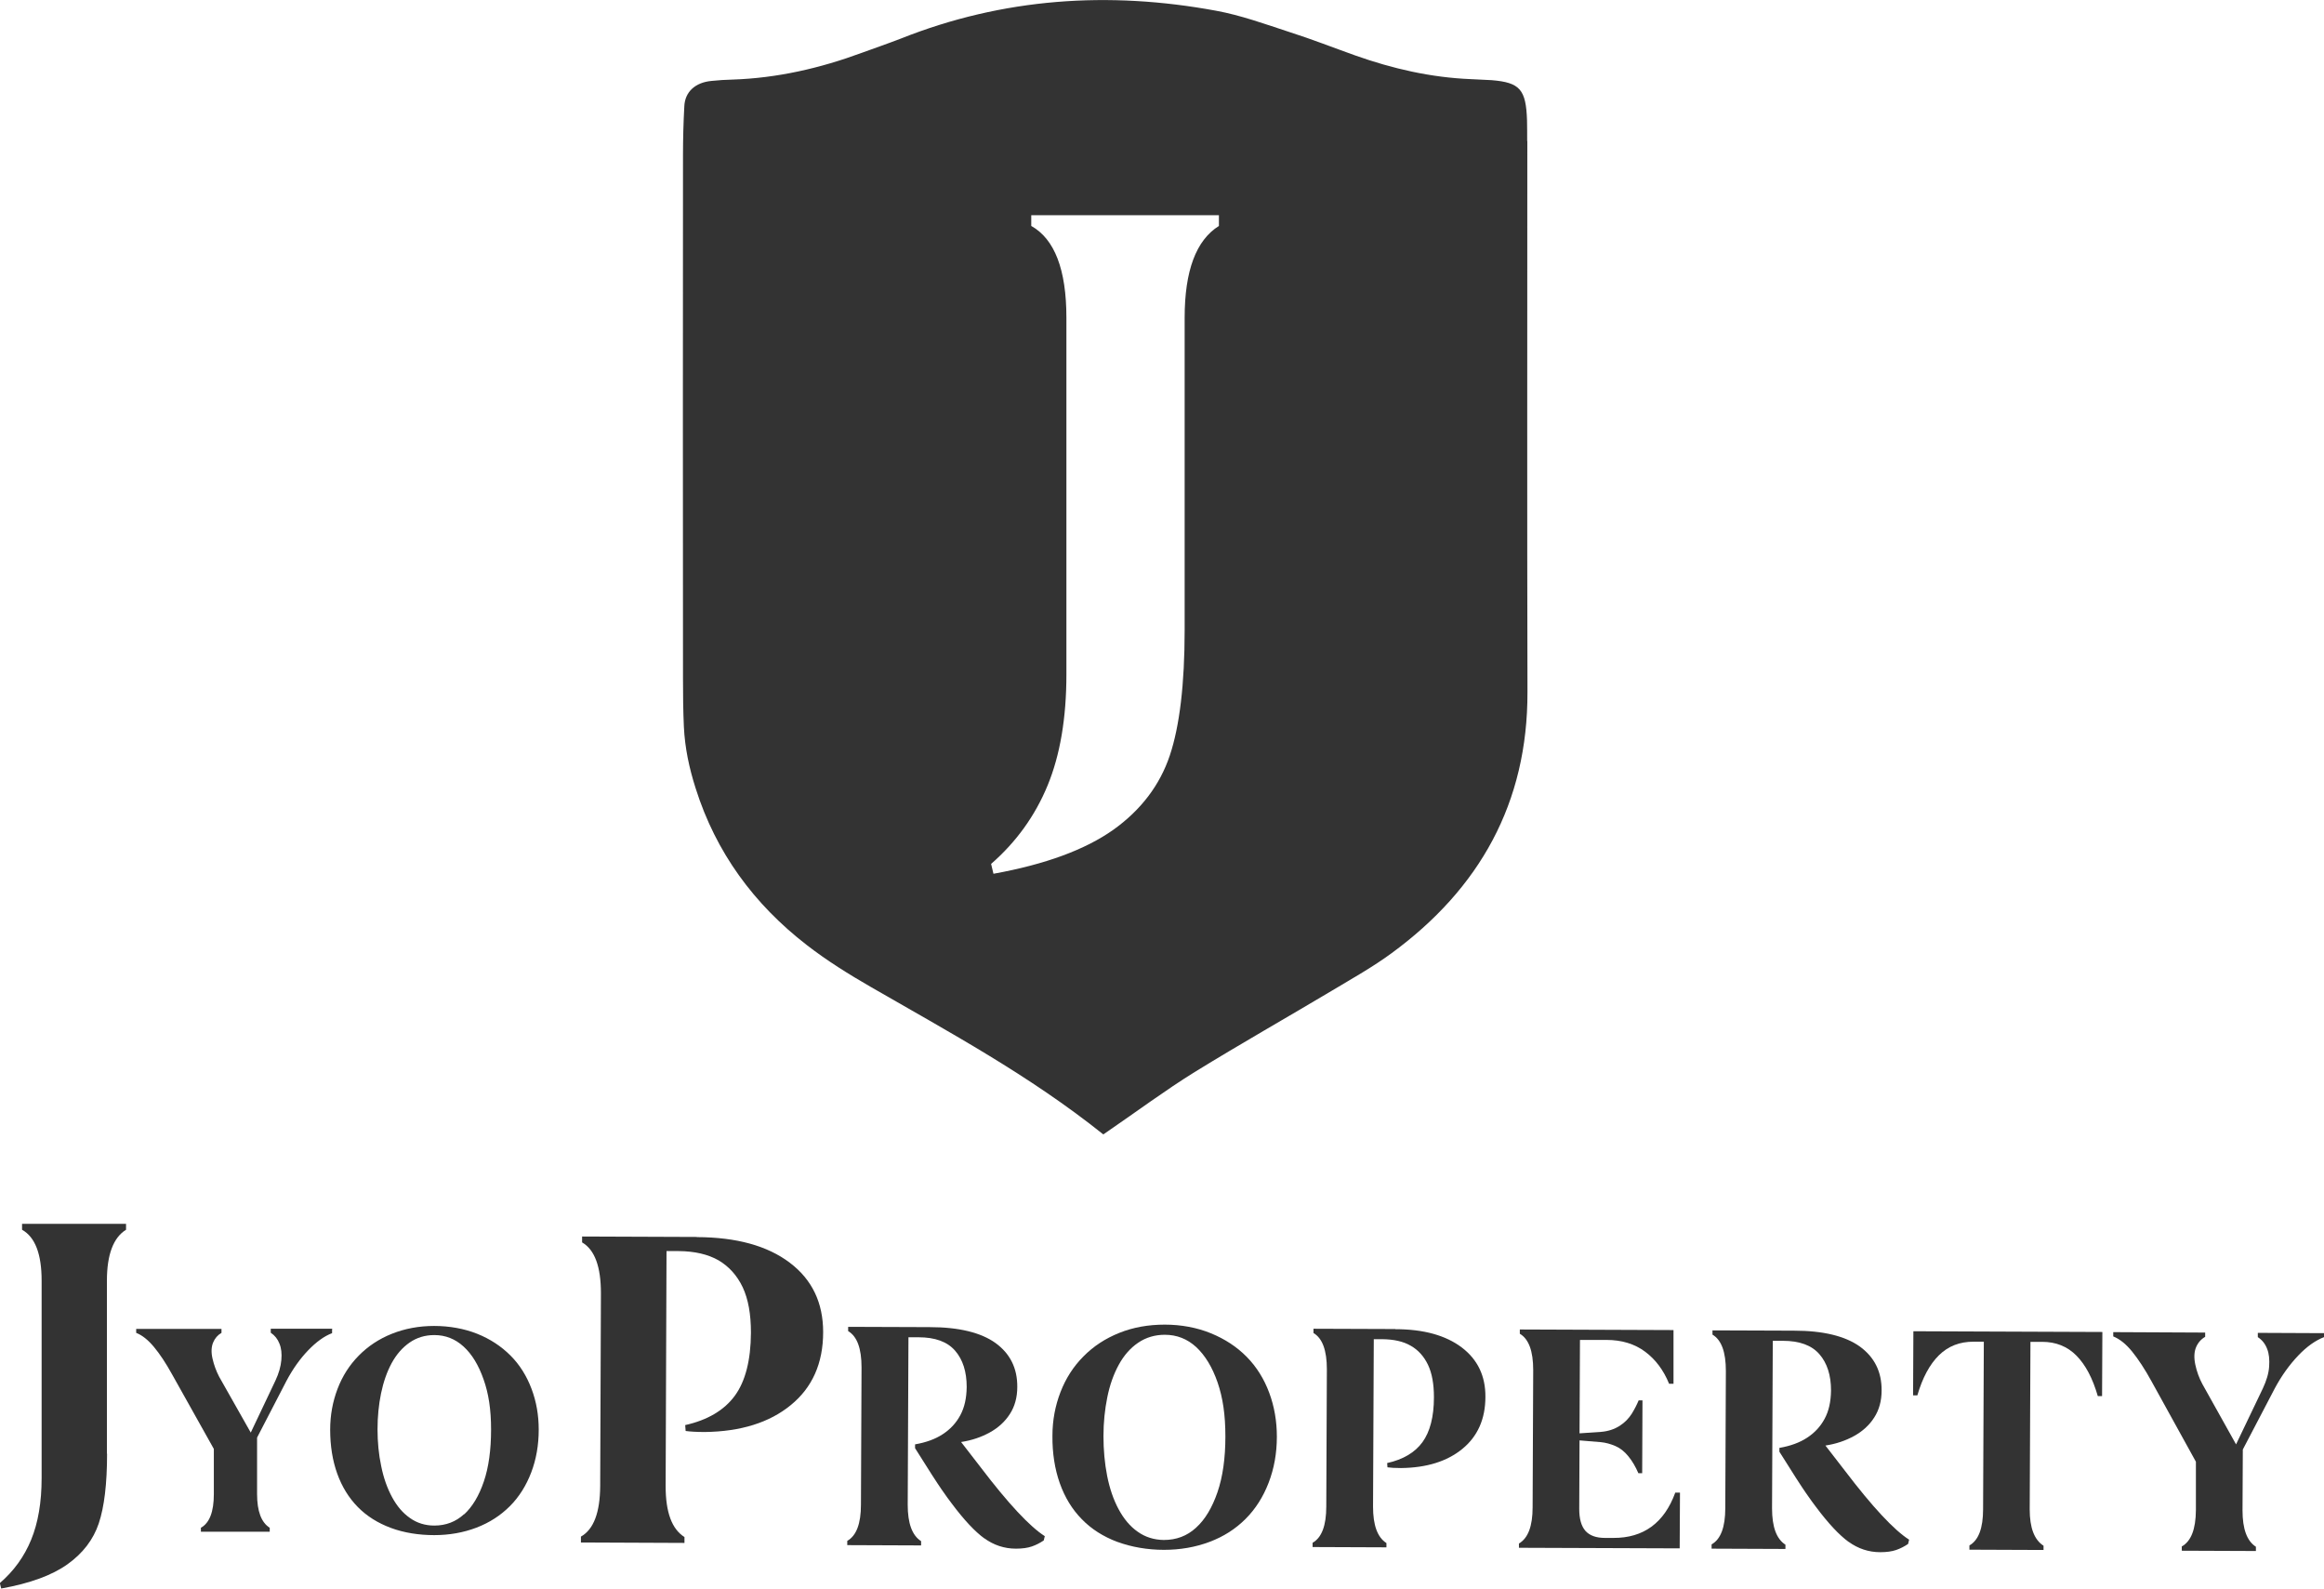
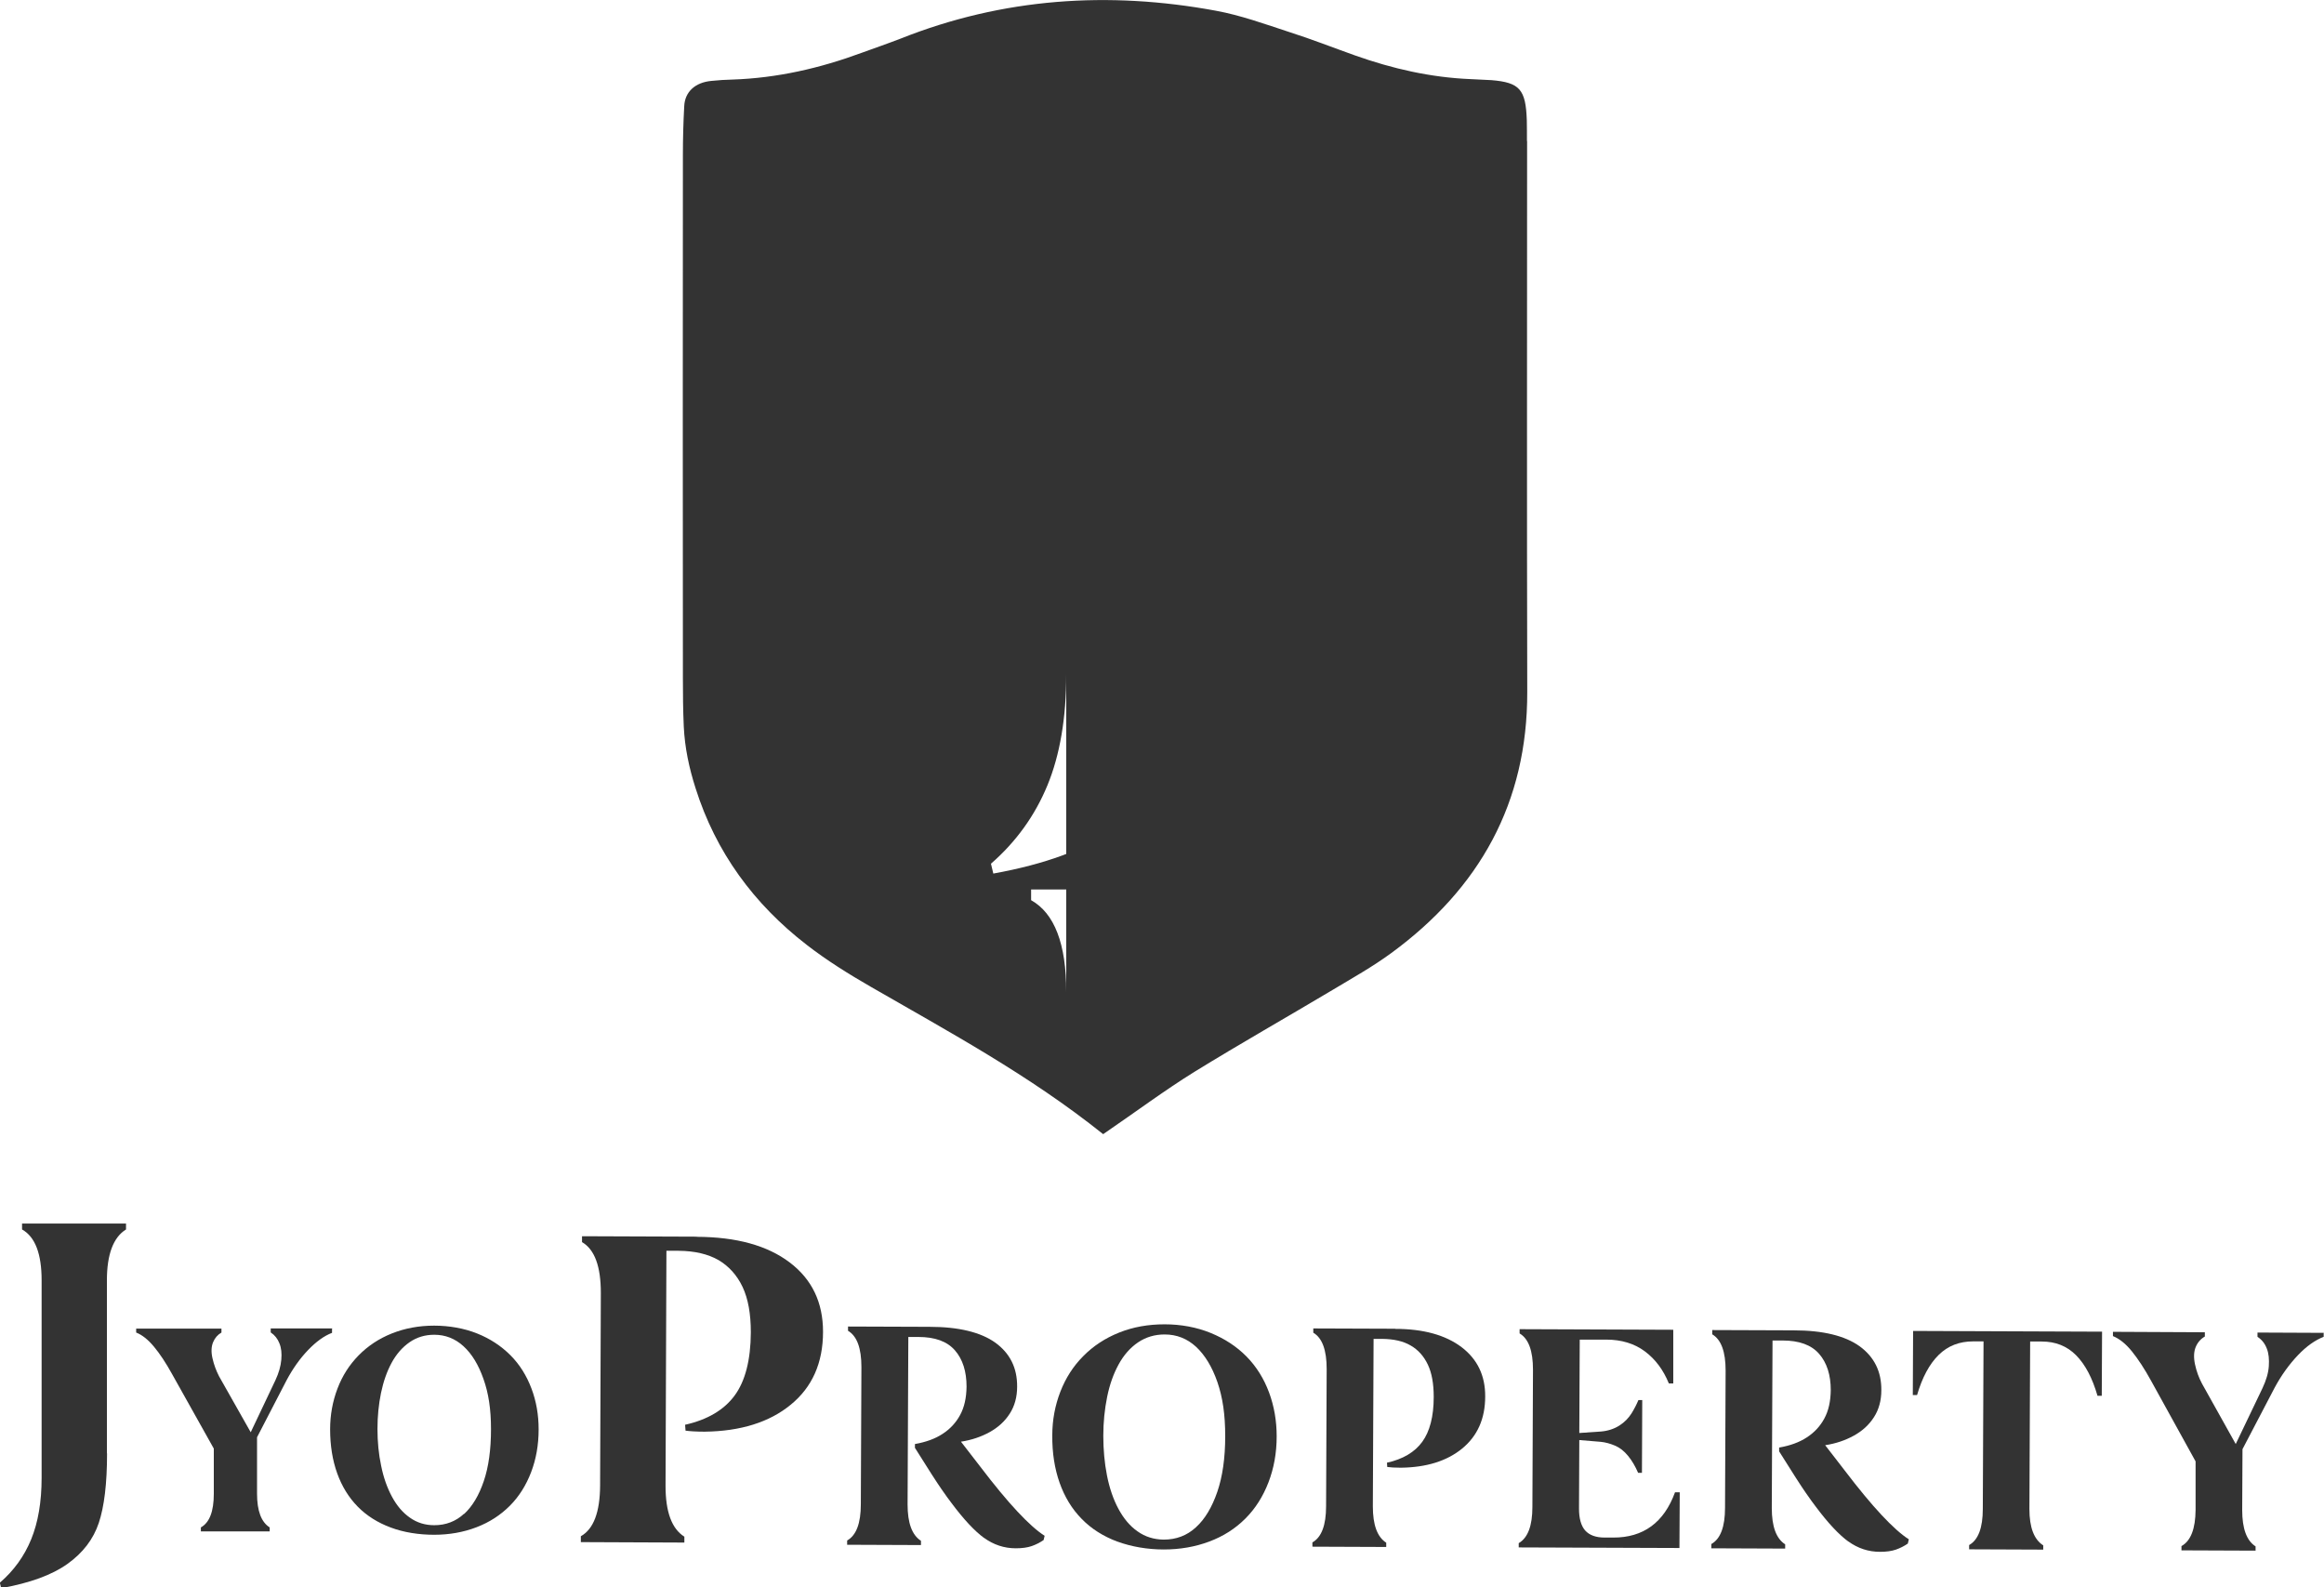
- <svg xmlns="http://www.w3.org/2000/svg" id="Layer_2" data-name="Layer 2" viewBox="0 0 158.02 108">
+ <svg xmlns="http://www.w3.org/2000/svg" id="layer_2" data-name="layer 2" viewbox="0 0 158.02 108">
  <defs>
    <style>
      .cls-1 {
        fill: #333;
      }
    </style>
  </defs>
-   <g id="Layer_1-2" data-name="Layer 1">
-     <path class="cls-1" d="M7.28,98.83c0,2.04-.19,3.61-.56,4.72-.37,1.11-1.08,2.04-2.13,2.79-1.05,.75-2.55,1.3-4.51,1.65l-.09-.37c.95-.82,1.66-1.8,2.13-2.95s.71-2.54,.71-4.18v-13.43c0-1.81-.44-2.96-1.33-3.46v-.4h7.07v.4c-.86,.53-1.3,1.69-1.3,3.46v11.76Z" />
-     <path class="cls-1" d="M22.58,90.36v.27c-.53,.2-1.07,.59-1.62,1.16s-1.05,1.27-1.48,2.08l-2,3.86v3.84c0,1.17,.29,1.93,.86,2.29v.27h-4.68v-.27c.59-.33,.88-1.09,.88-2.29v-3.07l-2.84-5.07c-.42-.76-.83-1.38-1.23-1.86s-.8-.8-1.21-.96v-.27h5.8v.27c-.26,.15-.45,.37-.57,.66s-.14,.66-.04,1.09c.1,.44,.25,.84,.45,1.23l2.15,3.8,1.68-3.54c.23-.49,.36-.95,.4-1.39s0-.81-.13-1.12c-.12-.31-.32-.56-.59-.74v-.27h4.19Z" />
-     <path class="cls-1" d="M26.58,103.87c-.89-.33-1.64-.8-2.25-1.42-.61-.62-1.08-1.38-1.4-2.27s-.48-1.89-.48-2.99c0-.98,.17-1.9,.5-2.77,.33-.87,.81-1.62,1.44-2.26,.63-.64,1.38-1.14,2.26-1.49,.88-.35,1.84-.53,2.87-.53s2.04,.18,2.92,.53c.88,.35,1.64,.85,2.27,1.48,.63,.63,1.1,1.39,1.43,2.26,.33,.87,.49,1.8,.49,2.78,0,1.05-.17,2.02-.51,2.91-.34,.89-.82,1.66-1.45,2.29-.63,.63-1.38,1.12-2.27,1.46-.89,.34-1.85,.51-2.88,.51s-2.06-.16-2.94-.49Zm4.98-.92c.56-.52,1.01-1.26,1.34-2.24,.33-.97,.49-2.15,.49-3.53s-.17-2.45-.51-3.41c-.34-.97-.79-1.71-1.36-2.23-.57-.52-1.23-.78-1.99-.78-.63,0-1.19,.17-1.68,.51-.49,.34-.9,.81-1.22,1.4s-.56,1.28-.72,2.05c-.16,.78-.24,1.59-.24,2.45s.08,1.71,.25,2.5c.16,.8,.41,1.5,.74,2.11,.33,.61,.73,1.08,1.22,1.42,.48,.34,1.03,.51,1.65,.51,.79,0,1.47-.26,2.03-.78Z" />
+   <g id="layer_1-2" data-name="layer 1">
+     <path class="cls-1" d="m7.28,98.83c0,2.04-.19,3.61-.56,4.72-.37,1.11-1.08,2.04-2.13,2.79-1.05,.75-2.55,1.3-4.51,1.65l-.09-.37c.95-.82,1.66-1.8,2.13-2.95s.71-2.54,.71-4.18v-13.43c0-1.81-.44-2.96-1.33-3.46v-.4h7.07v.4c-.86,.53-1.3,1.69-1.3,3.46v11.76z" />
+     <path class="cls-1" d="m22.58,90.36v.27c-.53,.2-1.07,.59-1.62,1.16s-1.05,1.27-1.48,2.08l-2,3.86v3.84c0,1.17,.29,1.93,.86,2.29v.27h-4.68v-.27c.59-.33,.88-1.09,.88-2.29v-3.07l-2.84-5.07c-.42-.76-.83-1.38-1.23-1.86s-.8-.8-1.21-.96v-.27h5.8v.27c-.26,.15-.45,.37-.57,.66s-.14,.66-.04,1.09c.1,.44,.25,.84,.45,1.23l2.15,3.8,1.68-3.54c.23-.49,.36-.95,.4-1.39s0-.81-.13-1.12c-.12-.31-.32-.56-.59-.74v-.27h4.19z" />
+     <path class="cls-1" d="m26.58,103.87c-.89-.33-1.64-.8-2.25-1.42-.61-.62-1.08-1.38-1.4-2.27s-.48-1.89-.48-2.99c0-.98,.17-1.9,.5-2.77,.33-.87,.81-1.62,1.44-2.26,.63-.64,1.38-1.14,2.26-1.49,.88-.35,1.84-.53,2.87-.53s2.04,.18,2.92,.53c.88,.35,1.64,.85,2.27,1.48,.63,.63,1.1,1.39,1.43,2.26,.33,.87,.49,1.8,.49,2.78,0,1.05-.17,2.02-.51,2.91-.34,.89-.82,1.66-1.45,2.29-.63,.63-1.38,1.12-2.27,1.46-.89,.34-1.85,.51-2.88,.51s-2.06-.16-2.94-.49zm4.98-.92c.56-.52,1.01-1.26,1.34-2.24,.33-.97,.49-2.15,.49-3.53s-.17-2.45-.51-3.41c-.34-.97-.79-1.71-1.36-2.23-.57-.52-1.23-.78-1.99-.78-.63,0-1.19,.17-1.68,.51-.49,.34-.9,.81-1.22,1.4s-.56,1.28-.72,2.05c-.16,.78-.24,1.59-.24,2.45s.08,1.71,.25,2.5c.16,.8,.41,1.5,.74,2.11,.33,.61,.73,1.08,1.22,1.42,.48,.34,1.03,.51,1.65,.51,.79,0,1.47-.26,2.03-.78z" />
    <g>
-       <path class="cls-1" d="M47.38,84.1c2.7,.01,4.8,.59,6.32,1.74,1.52,1.15,2.27,2.72,2.27,4.72,0,2.12-.74,3.77-2.2,4.96-1.45,1.19-3.41,1.8-5.85,1.83-.58,0-1.01-.03-1.3-.07l-.03-.4c1.52-.34,2.65-1.01,3.37-1.99s1.09-2.41,1.1-4.29c0-1.26-.18-2.28-.56-3.09-.38-.8-.93-1.41-1.64-1.83-.72-.41-1.62-.62-2.71-.63h-.83s-.06,15.98-.06,15.98c0,1.77,.42,2.92,1.28,3.46v.4s-7.04-.03-7.04-.03v-.4c.87-.49,1.3-1.64,1.31-3.45l.05-13.09c0-1.81-.42-2.96-1.28-3.46v-.4s7.81,.03,7.81,.03Z" />
-       <path class="cls-1" d="M66.94,104.59c-.65-.47-1.4-1.27-2.25-2.41-.15-.19-.37-.5-.67-.93s-.9-1.36-1.8-2.8v-.26c.75-.13,1.38-.36,1.88-.69,.51-.33,.91-.76,1.19-1.28,.29-.53,.43-1.17,.44-1.93,0-1.04-.26-1.86-.79-2.47s-1.36-.91-2.49-.91h-.68s-.05,11.39-.05,11.39c0,1.26,.3,2.08,.91,2.47v.29s-5.02-.02-5.02-.02v-.29c.62-.35,.93-1.17,.93-2.46l.04-9.33c0-1.29-.3-2.11-.91-2.47v-.29s5.54,.02,5.54,.02c1.99,0,3.49,.37,4.48,1.08,.99,.72,1.49,1.71,1.48,2.99,0,.7-.17,1.32-.5,1.83-.33,.52-.79,.94-1.37,1.26-.58,.32-1.23,.54-1.95,.65l1.33,1.72c1.88,2.47,3.34,4.03,4.36,4.68l-.07,.29c-.25,.17-.52,.31-.81,.41-.29,.1-.65,.15-1.08,.15-.79,0-1.51-.24-2.16-.71Z" />
-       <path class="cls-1" d="M75.97,104.82c-.95-.36-1.76-.87-2.41-1.54-.66-.67-1.16-1.49-1.5-2.45s-.51-2.04-.5-3.22c0-1.06,.19-2.05,.55-2.98,.36-.93,.88-1.74,1.56-2.42,.68-.69,1.49-1.22,2.44-1.6,.95-.38,1.98-.56,3.09-.56s2.19,.2,3.14,.59c.95,.39,1.76,.92,2.43,1.6,.67,.68,1.18,1.5,1.53,2.44,.35,.94,.52,1.94,.52,2.99,0,1.13-.19,2.17-.56,3.13-.37,.96-.89,1.78-1.57,2.46-.68,.68-1.49,1.2-2.45,1.56-.96,.36-1.99,.54-3.1,.54s-2.21-.19-3.16-.54Zm5.36-.97c.61-.55,1.09-1.36,1.45-2.4,.36-1.05,.54-2.31,.54-3.79s-.17-2.63-.53-3.68c-.36-1.04-.85-1.84-1.45-2.4-.61-.56-1.32-.84-2.14-.84-.67,0-1.28,.18-1.81,.54-.53,.36-.97,.86-1.32,1.5s-.61,1.37-.78,2.21c-.17,.84-.26,1.71-.26,2.64s.08,1.84,.25,2.7,.43,1.62,.78,2.27c.35,.65,.78,1.17,1.3,1.53,.52,.37,1.11,.55,1.77,.56,.85,0,1.58-.27,2.19-.83Z" />
-       <path class="cls-1" d="M94.88,90.36c1.92,0,3.42,.42,4.51,1.24,1.08,.82,1.62,1.94,1.61,3.36,0,1.51-.53,2.69-1.57,3.54-1.04,.85-2.43,1.28-4.17,1.3-.41,0-.72-.02-.92-.05l-.02-.29c1.09-.24,1.89-.72,2.4-1.42s.78-1.72,.78-3.05c0-.9-.13-1.63-.4-2.2-.27-.57-.66-1.01-1.17-1.3-.51-.3-1.16-.44-1.93-.45h-.59s-.05,11.39-.05,11.39c0,1.26,.3,2.08,.91,2.47v.29s-5.02-.02-5.02-.02v-.29c.62-.35,.93-1.17,.93-2.46l.04-9.33c0-1.29-.3-2.11-.91-2.47v-.29s5.57,.02,5.57,.02Z" />
-       <path class="cls-1" d="M114.23,101.48l-.02,3.78-10.93-.04v-.29c.62-.36,.93-1.18,.93-2.46l.04-9.33c0-1.29-.3-2.11-.91-2.47v-.29s10.45,.04,10.45,.04v3.65s-.3,0-.3,0c-.38-.93-.92-1.65-1.63-2.18-.71-.53-1.59-.8-2.63-.8h-1.8s-.03,6.35-.03,6.35l1.47-.1c.48-.04,.9-.18,1.26-.41s.62-.51,.82-.82c.19-.31,.35-.62,.47-.91h.26s-.02,4.95-.02,4.95h-.26c-.19-.44-.41-.82-.68-1.15s-.56-.56-.89-.7c-.33-.14-.66-.23-.98-.26l-1.45-.12-.02,4.66c0,.67,.14,1.17,.42,1.49,.29,.32,.73,.48,1.33,.48h.57c2.05,.01,3.46-1.02,4.21-3.08h.31Z" />
-       <path class="cls-1" d="M125.71,104.83c-.65-.47-1.4-1.27-2.25-2.41-.15-.19-.37-.5-.67-.93s-.9-1.36-1.8-2.8v-.26c.75-.13,1.38-.36,1.88-.69,.51-.33,.91-.76,1.19-1.28,.29-.53,.43-1.17,.44-1.93,0-1.04-.26-1.86-.79-2.47s-1.36-.91-2.49-.91h-.68s-.05,11.39-.05,11.39c0,1.26,.3,2.08,.91,2.47v.29s-5.02-.02-5.02-.02v-.29c.62-.35,.93-1.17,.93-2.46l.04-9.33c0-1.29-.3-2.11-.91-2.47v-.29s5.54,.02,5.54,.02c1.99,0,3.49,.37,4.48,1.08,.99,.72,1.49,1.71,1.48,2.99,0,.7-.17,1.32-.5,1.83-.33,.52-.79,.94-1.37,1.26-.58,.32-1.23,.54-1.95,.65l1.33,1.72c1.88,2.47,3.34,4.03,4.36,4.68l-.07,.29c-.25,.17-.52,.31-.81,.41-.29,.1-.65,.15-1.08,.15-.79,0-1.51-.24-2.16-.71Z" />
-       <path class="cls-1" d="M142.95,90.55l-.02,4.36h-.29c-.35-1.21-.83-2.12-1.45-2.75s-1.4-.94-2.34-.94h-.79s-.05,11.39-.05,11.39c0,1.25,.31,2.07,.94,2.47v.29s-5.04-.02-5.04-.02v-.29c.62-.35,.93-1.17,.93-2.46l.05-11.39h-.7c-.94,0-1.72,.3-2.35,.92-.63,.62-1.12,1.53-1.47,2.73h-.29s.02-4.36,.02-4.36l12.85,.05Z" />
-       <path class="cls-1" d="M158.02,90.61v.29c-.57,.22-1.16,.63-1.75,1.25s-1.13,1.36-1.6,2.24l-2.17,4.15-.02,4.14c0,1.26,.3,2.08,.91,2.47v.29s-5.04-.02-5.04-.02v-.29c.63-.35,.95-1.17,.96-2.46v-3.3s-3.02-5.47-3.02-5.47c-.45-.82-.89-1.49-1.31-2.01s-.85-.86-1.29-1.04v-.29s6.25,.03,6.25,.03v.29c-.28,.16-.49,.4-.62,.71s-.15,.71-.05,1.18c.1,.47,.26,.91,.48,1.32l2.29,4.1,1.82-3.8c.25-.53,.4-1.03,.43-1.49s0-.87-.14-1.21c-.13-.34-.34-.6-.63-.79v-.29s4.51,.02,4.51,.02Z" />
+       <path class="cls-1" d="m47.38,84.1c2.7,.01,4.8,.59,6.32,1.74,1.52,1.15,2.27,2.72,2.27,4.72,0,2.12-.74,3.77-2.2,4.96-1.45,1.19-3.41,1.8-5.85,1.83-.58,0-1.01-.03-1.3-.07l-.03-.4c1.52-.34,2.65-1.01,3.37-1.99s1.09-2.41,1.1-4.29c0-1.26-.18-2.28-.56-3.09-.38-.8-.93-1.41-1.64-1.83-.72-.41-1.62-.62-2.71-.63h-.83s-.06,15.98-.06,15.98c0,1.77,.42,2.92,1.28,3.46v.4s-7.04-.03-7.04-.03v-.4c.87-.49,1.3-1.64,1.31-3.45l.05-13.09c0-1.81-.42-2.96-1.28-3.46v-.4s7.81,.03,7.81,.03z" />
+       <path class="cls-1" d="m66.94,104.59c-.65-.47-1.4-1.27-2.25-2.41-.15-.19-.37-.5-.67-.93s-.9-1.36-1.8-2.8v-.26c.75-.13,1.38-.36,1.88-.69,.51-.33,.91-.76,1.19-1.28,.29-.53,.43-1.17,.44-1.93,0-1.04-.26-1.86-.79-2.47s-1.36-.91-2.49-.91h-.68s-.05,11.39-.05,11.39c0,1.26,.3,2.08,.91,2.47v.29s-5.02-.02-5.02-.02v-.29c.62-.35,.93-1.17,.93-2.46l.04-9.33c0-1.29-.3-2.11-.91-2.47v-.29s5.54,.02,5.54,.02c1.99,0,3.49,.37,4.48,1.08,.99,.72,1.49,1.71,1.48,2.99,0,.7-.17,1.32-.5,1.83-.33,.52-.79,.94-1.37,1.26-.58,.32-1.23,.54-1.95,.65l1.33,1.72c1.88,2.47,3.34,4.03,4.36,4.68l-.07,.29c-.25,.17-.52,.31-.81,.41-.29,.1-.65,.15-1.08,.15-.79,0-1.51-.24-2.16-.71z" />
+       <path class="cls-1" d="m75.97,104.82c-.95-.36-1.76-.87-2.41-1.54-.66-.67-1.16-1.49-1.5-2.45s-.51-2.04-.5-3.22c0-1.06,.19-2.05,.55-2.98,.36-.93,.88-1.74,1.56-2.42,.68-.69,1.49-1.22,2.44-1.6,.95-.38,1.98-.56,3.09-.56s2.19,.2,3.14,.59c.95,.39,1.76,.92,2.43,1.6,.67,.68,1.18,1.5,1.53,2.44,.35,.94,.52,1.94,.52,2.99,0,1.13-.19,2.17-.56,3.13-.37,.96-.89,1.78-1.57,2.46-.68,.68-1.49,1.2-2.45,1.56-.96,.36-1.99,.54-3.1,.54s-2.21-.19-3.16-.54zm5.36-.97c.61-.55,1.09-1.36,1.45-2.4,.36-1.05,.54-2.31,.54-3.79s-.17-2.63-.53-3.68c-.36-1.04-.85-1.84-1.45-2.4-.61-.56-1.32-.84-2.14-.84-.67,0-1.28,.18-1.81,.54-.53,.36-.97,.86-1.32,1.5s-.61,1.37-.78,2.21c-.17,.84-.26,1.71-.26,2.64s.08,1.84,.25,2.7,.43,1.62,.78,2.27c.35,.65,.78,1.17,1.3,1.53,.52,.37,1.11,.55,1.77,.56,.85,0,1.58-.27,2.19-.83z" />
+       <path class="cls-1" d="m94.88,90.36c1.92,0,3.42,.42,4.51,1.24,1.08,.82,1.62,1.94,1.61,3.36,0,1.51-.53,2.69-1.57,3.54-1.04,.85-2.43,1.28-4.17,1.3-.41,0-.72-.02-.92-.05l-.02-.29c1.09-.24,1.89-.72,2.4-1.42s.78-1.72,.78-3.05c0-.9-.13-1.63-.4-2.2-.27-.57-.66-1.01-1.17-1.3-.51-.3-1.16-.44-1.93-.45h-.59s-.05,11.39-.05,11.39c0,1.26,.3,2.08,.91,2.47v.29s-5.02-.02-5.02-.02v-.29c.62-.35,.93-1.17,.93-2.46l.04-9.33c0-1.29-.3-2.11-.91-2.47v-.29s5.57,.02,5.57,.02z" />
+       <path class="cls-1" d="m114.23,101.48l-.02,3.78-10.93-.04v-.29c.62-.36,.93-1.18,.93-2.46l.04-9.33c0-1.29-.3-2.11-.91-2.47v-.29s10.45,.04,10.45,.04v3.65s-.3,0-.3,0c-.38-.93-.92-1.65-1.63-2.18-.71-.53-1.59-.8-2.63-.8h-1.8s-.03,6.35-.03,6.35l1.47-.1c.48-.04,.9-.18,1.26-.41s.62-.51,.82-.82c.19-.31,.35-.62,.47-.91h.26s-.02,4.95-.02,4.95h-.26c-.19-.44-.41-.82-.68-1.15s-.56-.56-.89-.7c-.33-.14-.66-.23-.98-.26l-1.45-.12-.02,4.66c0,.67,.14,1.17,.42,1.49,.29,.32,.73,.48,1.33,.48h.57c2.05,.01,3.46-1.02,4.21-3.08h.31z" />
+       <path class="cls-1" d="m125.71,104.83c-.65-.47-1.4-1.27-2.25-2.41-.15-.19-.37-.5-.67-.93s-.9-1.36-1.8-2.8v-.26c.75-.13,1.38-.36,1.88-.69,.51-.33,.91-.76,1.19-1.28,.29-.53,.43-1.17,.44-1.93,0-1.04-.26-1.86-.79-2.47s-1.36-.91-2.49-.91h-.68s-.05,11.39-.05,11.39c0,1.26,.3,2.08,.91,2.47v.29s-5.02-.02-5.02-.02v-.29c.62-.35,.93-1.17,.93-2.46l.04-9.33c0-1.29-.3-2.11-.91-2.47v-.29s5.54,.02,5.54,.02c1.99,0,3.49,.37,4.48,1.08,.99,.72,1.49,1.71,1.48,2.99,0,.7-.17,1.32-.5,1.83-.33,.52-.79,.94-1.37,1.26-.58,.32-1.23,.54-1.95,.65l1.33,1.72c1.88,2.47,3.34,4.03,4.36,4.68l-.07,.29c-.25,.17-.52,.31-.81,.41-.29,.1-.65,.15-1.08,.15-.79,0-1.51-.24-2.16-.71z" />
+       <path class="cls-1" d="m142.95,90.55l-.02,4.36h-.29c-.35-1.21-.83-2.12-1.45-2.75s-1.4-.94-2.34-.94h-.79s-.05,11.39-.05,11.39c0,1.25,.31,2.07,.94,2.47v.29s-5.04-.02-5.04-.02v-.29c.62-.35,.93-1.17,.93-2.46l.05-11.39h-.7c-.94,0-1.72,.3-2.35,.92-.63,.62-1.12,1.53-1.47,2.73h-.29s.02-4.36,.02-4.36l12.85,.05z" />
+       <path class="cls-1" d="m158.02,90.61v.29c-.57,.22-1.16,.63-1.75,1.25s-1.13,1.36-1.6,2.24l-2.17,4.15-.02,4.14c0,1.26,.3,2.08,.91,2.47v.29s-5.04-.02-5.04-.02v-.29c.63-.35,.95-1.17,.96-2.46v-3.3s-3.02-5.47-3.02-5.47c-.45-.82-.89-1.49-1.31-2.01s-.85-.86-1.29-1.04v-.29s6.25,.03,6.25,.03v.29c-.28,.16-.49,.4-.62,.71s-.15,.71-.05,1.18c.1,.47,.26,.91,.48,1.32l2.29,4.1,1.82-3.8c.25-.53,.4-1.03,.43-1.49s0-.87-.14-1.21c-.13-.34-.34-.6-.63-.79v-.29s4.51,.02,4.51,.02z" />
    </g>
-     <path class="cls-1" d="M103.84,9.6c0-.47,0-.95-.01-1.42-.07-2.1-.48-2.57-2.4-2.73-.48-.03-.95-.04-1.42-.07-2.72-.11-5.32-.71-7.86-1.61-1.49-.53-2.96-1.11-4.47-1.59-1.65-.54-3.3-1.14-4.99-1.45-7.31-1.35-14.48-.87-21.43,1.89-.88,.34-1.78,.65-2.66,.97-2.84,1.05-5.76,1.72-8.79,1.82-.47,.01-.94,.04-1.42,.09-1.11,.1-1.82,.74-1.86,1.73-.06,1.11-.09,2.2-.09,3.31-.01,11.86-.01,23.7,0,35.56,0,1.11,.01,2.22,.06,3.31,.07,1.44,.36,2.8,.8,4.18,1.38,4.37,3.97,7.88,7.55,10.65,1.38,1.07,2.86,1.99,4.37,2.86,5.32,3.07,10.76,5.99,15.8,10.02,2.32-1.59,4.21-3,6.21-4.24,3.1-1.91,6.26-3.7,9.38-5.56,1.35-.81,2.73-1.58,4.01-2.52,5.99-4.39,9.26-10.21,9.24-17.76-.03-12.48-.01-24.97-.01-37.46Zm-20.96,5.76c-1.55,.97-2.33,3.04-2.33,6.24v21.23c0,3.68-.34,6.53-1.01,8.53-.67,2-1.95,3.7-3.84,5.05-1.91,1.35-4.61,2.35-8.15,2.99l-.16-.67c1.71-1.49,2.99-3.27,3.84-5.33,.85-2.06,1.28-4.58,1.28-7.55V21.6c0-3.27-.8-5.35-2.39-6.24v-.73h12.76v.73Z" />
+     <path class="cls-1" d="m103.84,9.6c0-.47,0-.95-.01-1.42-.07-2.1-.48-2.57-2.4-2.73-.48-.03-.95-.04-1.42-.07-2.72-.11-5.32-.71-7.86-1.61-1.49-.53-2.96-1.11-4.47-1.59-1.65-.54-3.3-1.14-4.99-1.45-7.31-1.35-14.48-.87-21.43,1.89-.88,.34-1.78,.65-2.66,.97-2.84,1.05-5.76,1.72-8.79,1.82-.47,.01-.94,.04-1.42,.09-1.11,.1-1.82,.74-1.86,1.73-.06,1.11-.09,2.2-.09,3.31-.01,11.86-.01,23.7,0,35.56,0,1.11,.01,2.22,.06,3.31,.07,1.44,.36,2.8,.8,4.18,1.38,4.37,3.97,7.88,7.55,10.65,1.38,1.07,2.86,1.99,4.37,2.86,5.32,3.07,10.76,5.99,15.8,10.02,2.32-1.59,4.21-3,6.21-4.24,3.1-1.91,6.26-3.7,9.38-5.56,1.35-.81,2.73-1.58,4.01-2.52,5.99-4.39,9.26-10.21,9.24-17.76-.03-12.48-.01-24.97-.01-37.46zm-20.96,5.76c-1.55,.97-2.33,3.04-2.33,6.24v21.23c0,3.68-.34,6.53-1.01,8.53-.67,2-1.95,3.7-3.84,5.05-1.91,1.35-4.61,2.35-8.15,2.99l-.16-.67c1.71-1.49,2.99-3.27,3.84-5.33,.85-2.06,1.28-4.58,1.28-7.55v21.6c0-3.27-.8-5.35-2.39-6.24v-.73h12.76v.73z" />
  </g>
</svg>
